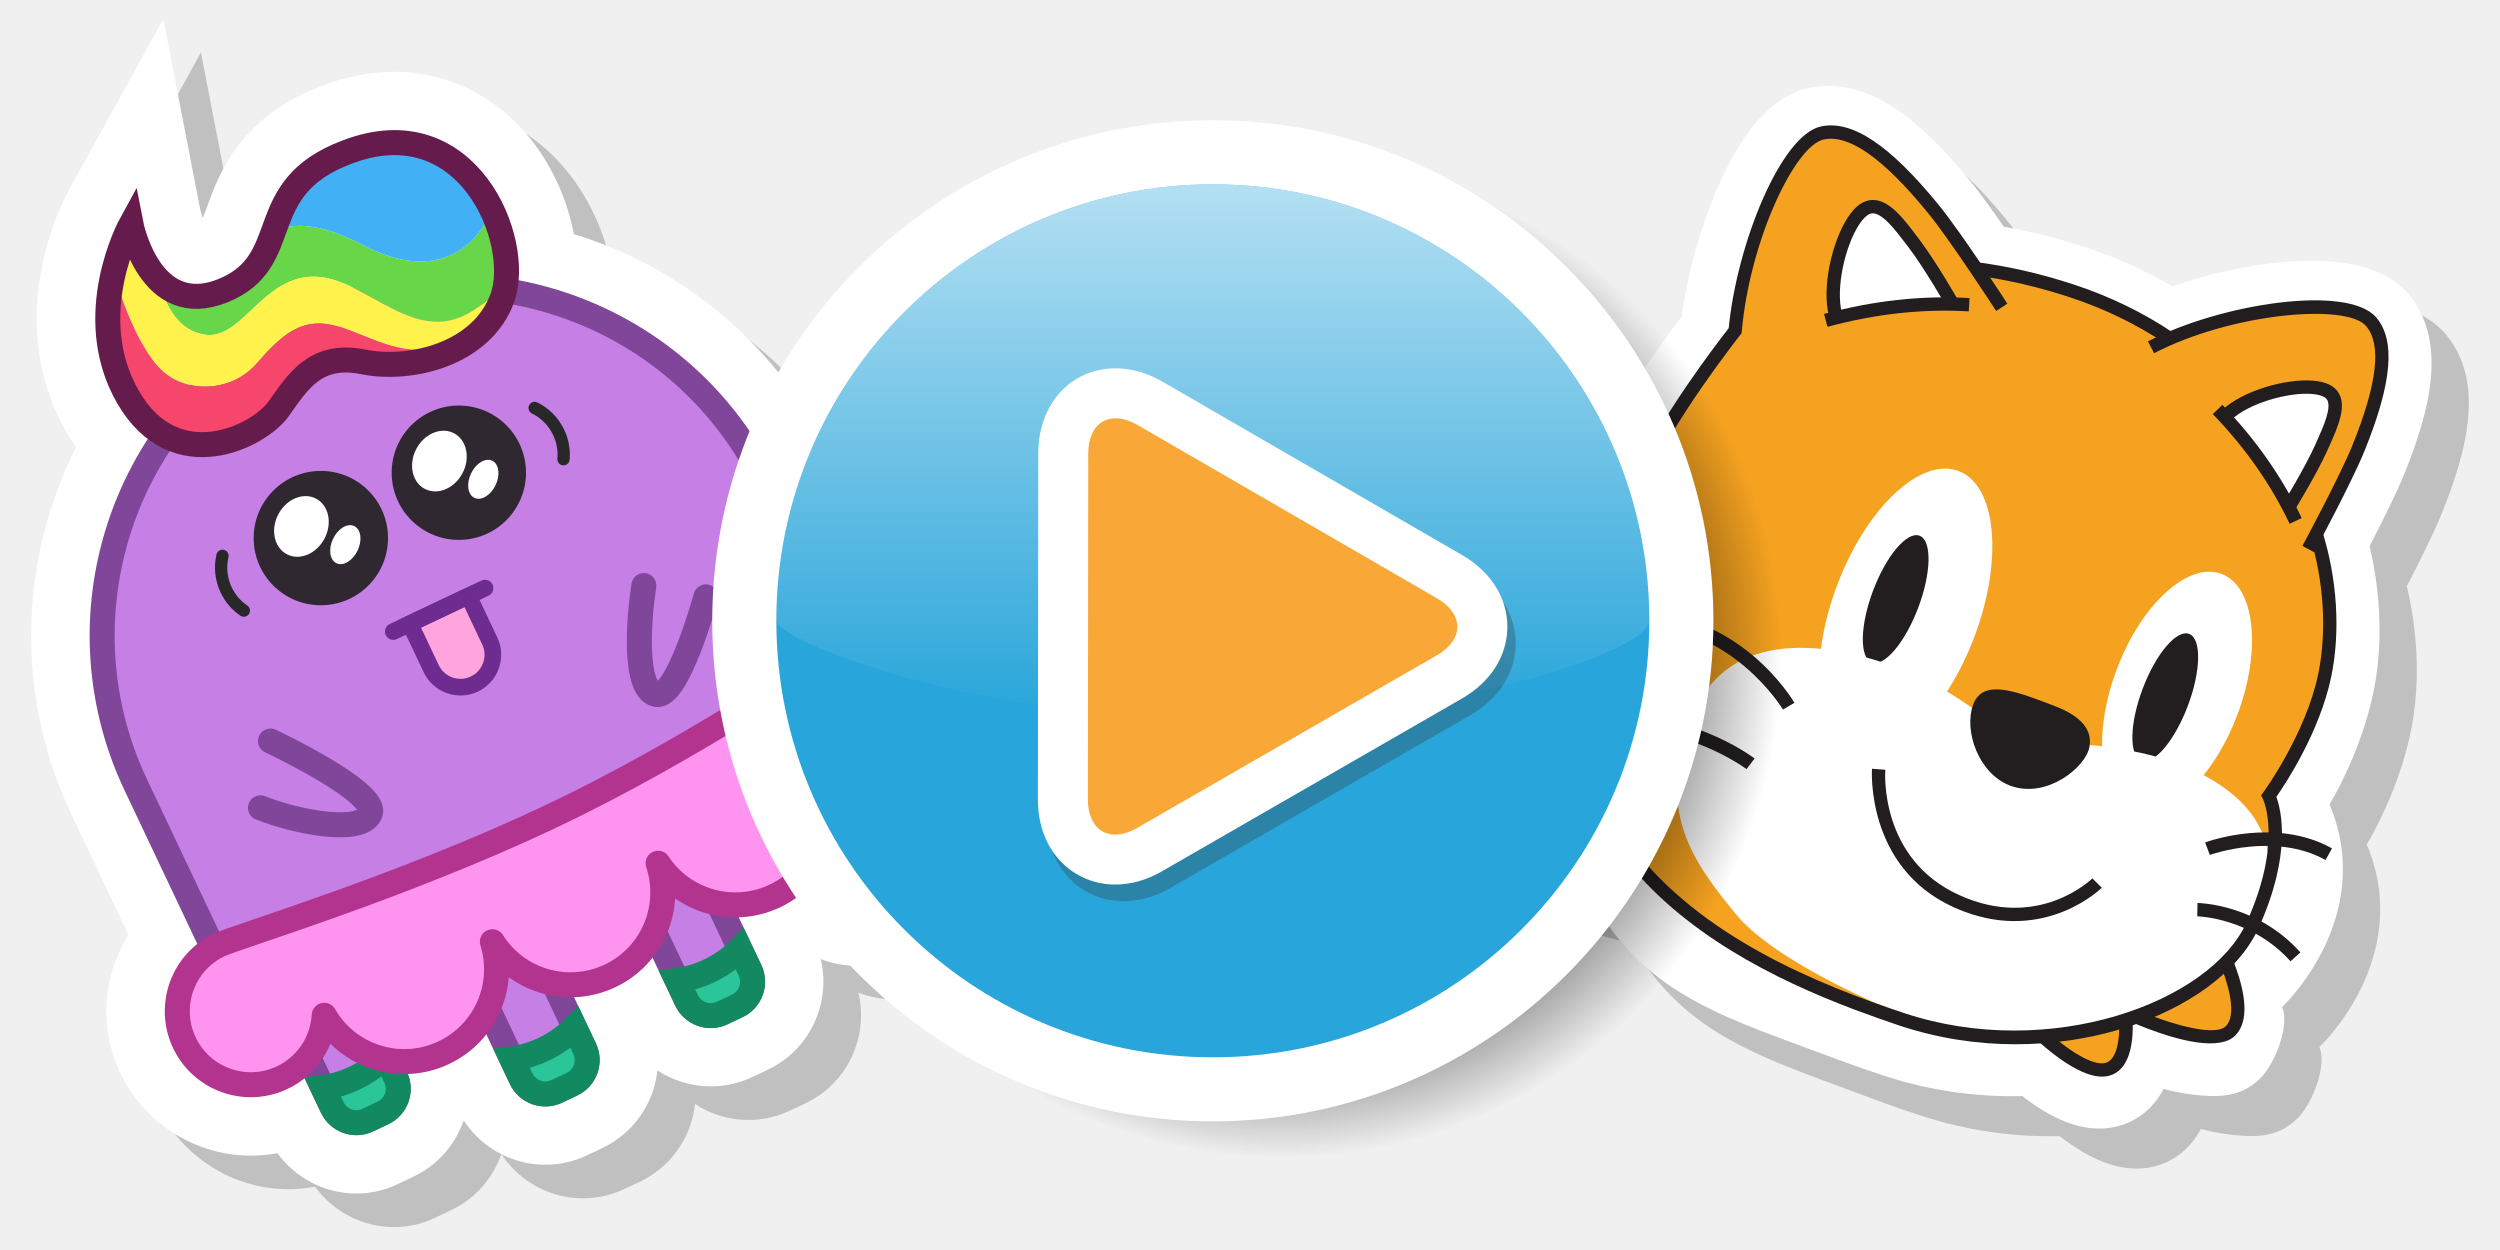
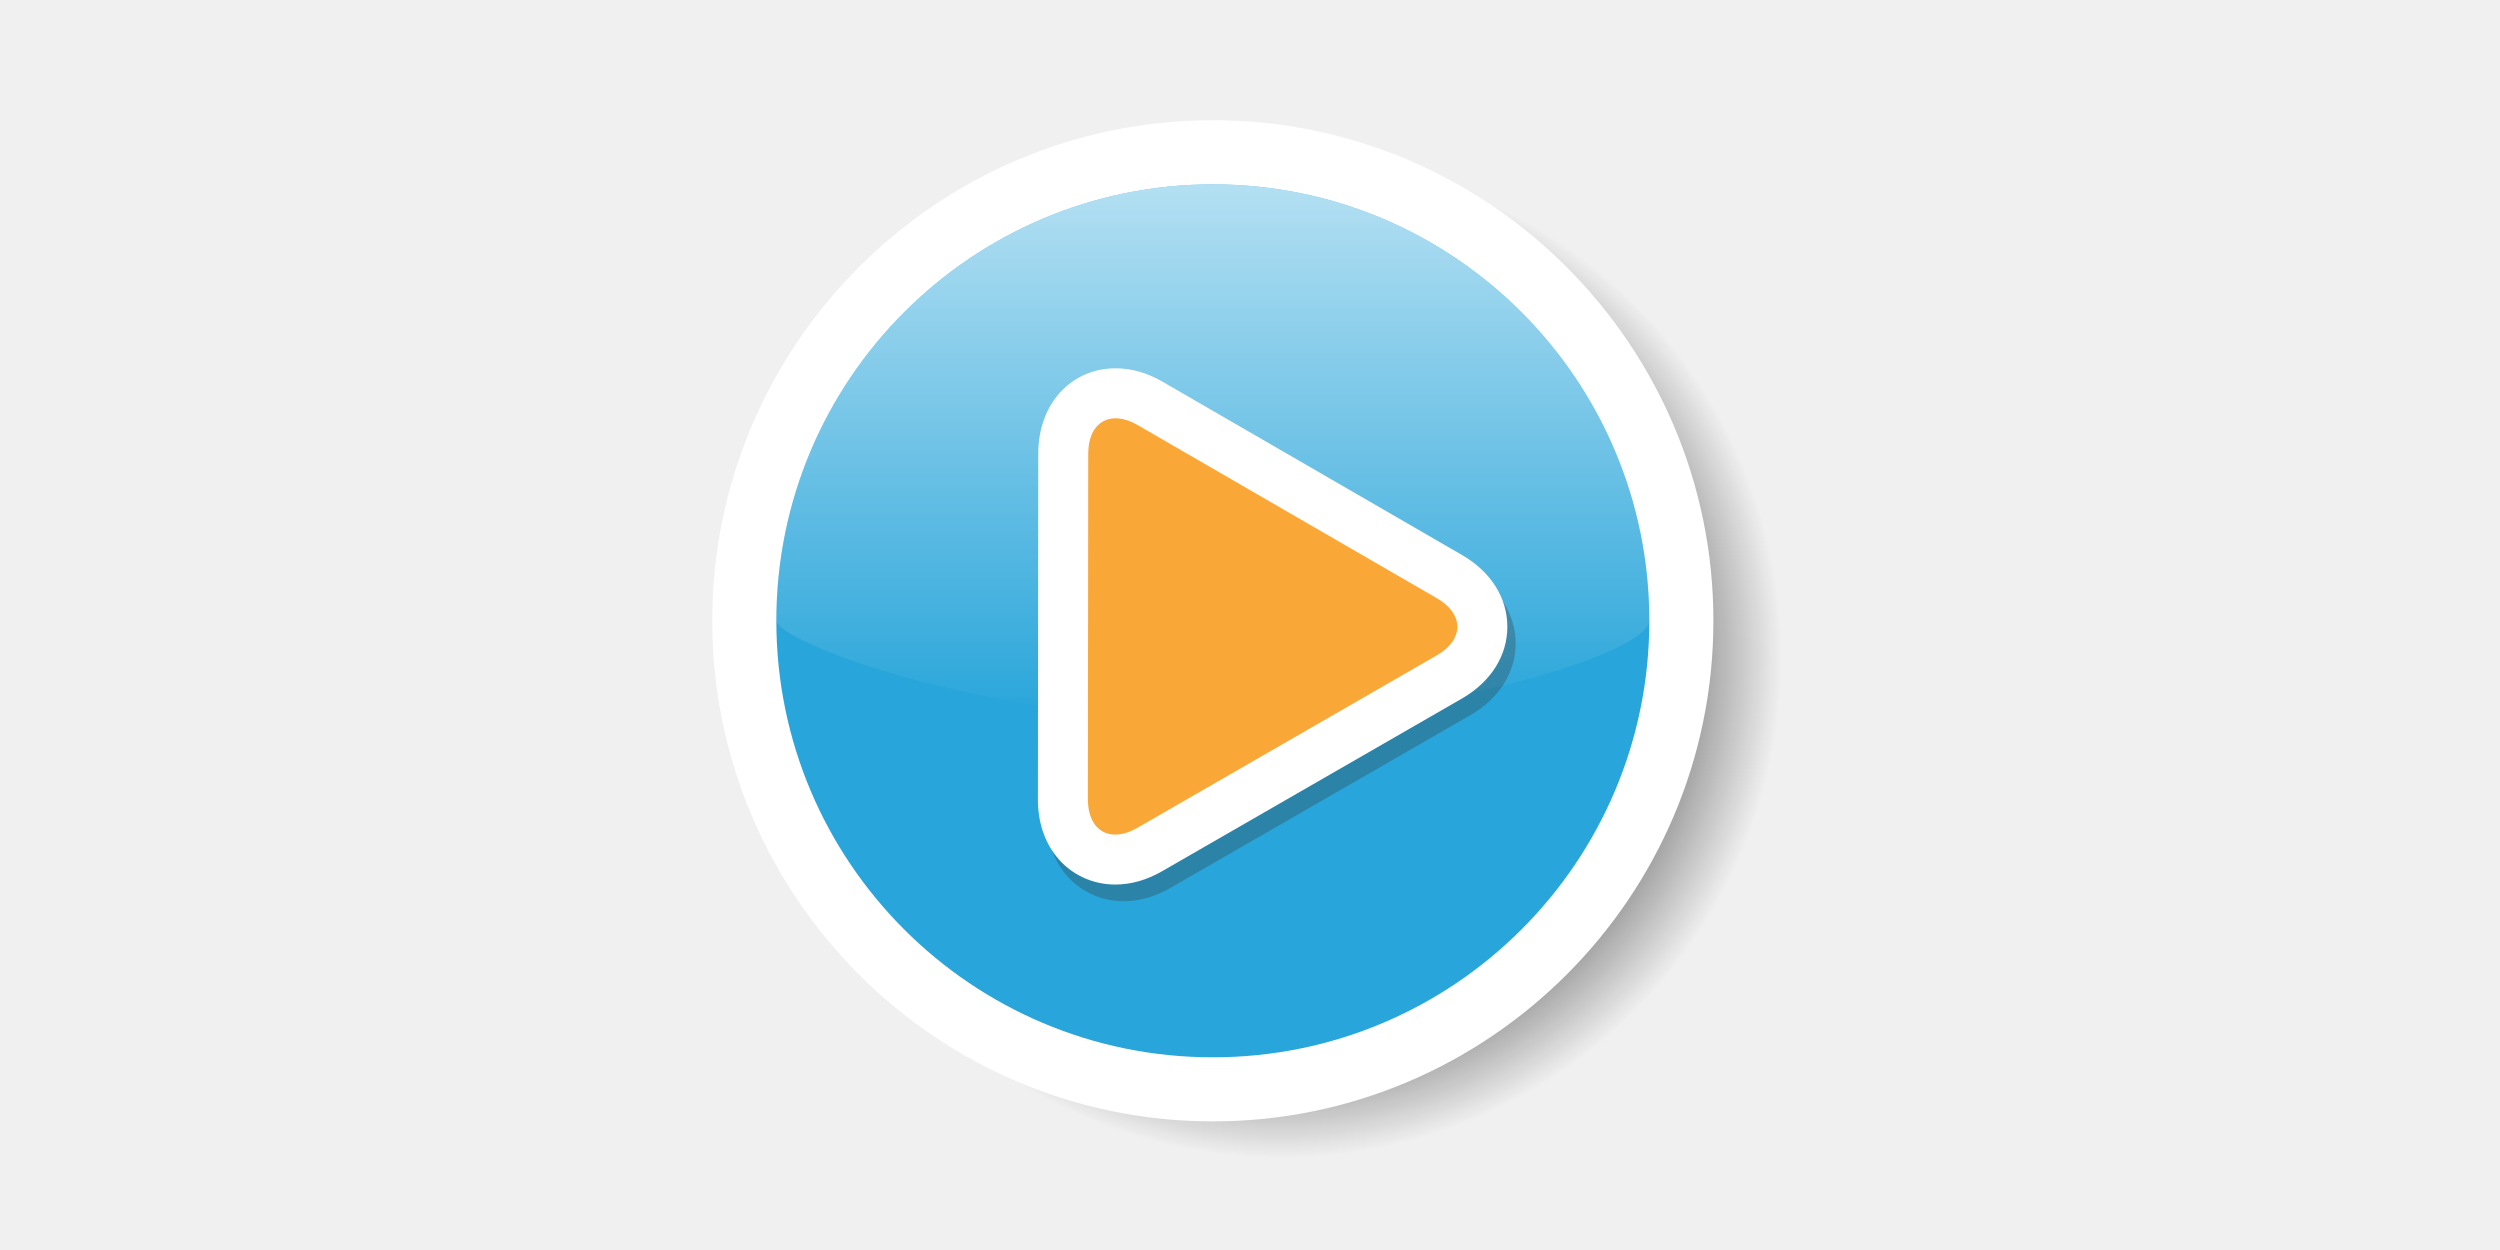
- <svg xmlns="http://www.w3.org/2000/svg" version="1.1" id="Layer_2" x="0px" y="0px" width="300px" height="150px" viewBox="0 0 300 150" enable-background="new 0 0 300 150" xml:space="preserve">
+ <svg xmlns="http://www.w3.org/2000/svg" width="300" height="150" viewBox="0 0 300 150">
+   <radialGradient id="a" cx="-726.029" cy="1606.75" r="62.468" gradientTransform="translate(851.889 -1466.151) scale(.9616)" gradientUnits="userSpaceOnUse">
+     <stop offset=".5" />
+     <stop offset="1" stop-opacity="0" />
+   </radialGradient>
+   <path fill="url(#a)" d="M153.741 138.969c-33.125 0-60.071-26.945-60.071-60.07 0-33.123 26.947-60.07 60.071-60.07 33.121 0 60.067 26.947 60.067 60.07 0 33.124-26.946 60.07-60.067 60.07z" />
+   <path fill="#FFF" d="M145.539 134.568c-33.123 0-60.07-26.947-60.07-60.071 0-33.122 26.947-60.069 60.07-60.069s60.07 26.947 60.07 60.069c0 33.124-26.947 60.071-60.07 60.071zm0-104.755c-24.641 0-44.686 20.045-44.686 44.684 0 24.64 20.045 44.688 44.686 44.688 24.639 0 44.686-20.049 44.686-44.688-.001-24.639-20.046-44.684-44.686-44.684z" />
+   <circle fill="#28A5DA" cx="145.539" cy="74.499" r="52.378" />
+   <linearGradient id="b" gradientUnits="userSpaceOnUse" x1="-782.46" y1="1574.215" x2="-782.46" y2="1510.076" gradientTransform="translate(928 -1487.955)">
+     <stop offset="0" stop-color="#fff" stop-opacity="0" />
+     <stop offset="1" stop-color="#fff" stop-opacity=".65" />
+   </linearGradient>
+   <path fill="url(#b)" d="M197.917 74.497c0 3.544-23.449 11.763-52.377 11.763s-52.379-9.481-52.379-11.763c0-28.927 23.45-52.376 52.379-52.376 28.926 0 52.377 23.449 52.377 52.376z" />
  <g>
-     <g>
-       <path opacity="0.2" enable-background="new    " d="M47.289,147.252c-3.773,0-7.305-1.848-9.482-4.84    c-1.043,0.195-2.106,0.293-3.187,0.293c-6.661,0-12.808-3.889-15.658-9.908c-1.979-4.18-2.214-8.877-0.659-13.229    c0.422-1.186,0.969-2.311,1.627-3.354l-6.793-14.34c-5.763-12.164-6.441-25.848-1.914-38.521c0.688-1.93,1.496-3.818,2.418-5.655    c-0.396-0.567-0.773-1.16-1.132-1.78c-7.827-13.582-0.571-27.533,0.281-29.08L24.111,6.299l4.451,22.949    c0.066,0.295,0.17,0.625,0.289,0.945c0.187-0.445,0.403-1.042,0.58-1.529c1.354-3.717,3.877-10.639,13.748-14.337    c2.889-1.106,5.824-1.679,8.674-1.679c6.803,0,13.07,3.359,17.197,9.218c2.154,3.056,3.646,6.646,4.33,10.255    c13.475,4.143,24.77,13.797,30.834,26.604l6.793,14.337c5.787,0.75,10.924,4.417,13.458,9.765    c1.979,4.183,2.216,8.886,0.656,13.243c-1.031,2.889-2.771,5.395-5.039,7.334c0.392,1.084,0.617,2.211,0.676,3.365    c0.037,0.777,0,1.545-0.11,2.295c-0.115,0.771-0.303,1.516-0.558,2.229c-1.053,2.947-3.19,5.312-6.021,6.648l-1.803,0.854    c-1.586,0.75-3.271,1.129-5.015,1.129c-1.476,0-2.91-0.277-4.243-0.805c0.526,2.205,0.401,4.506-0.363,6.648    c-1.056,2.943-3.189,5.307-6.017,6.646l-1.812,0.854c-1.584,0.75-3.27,1.129-5.012,1.129c-2.31,0-4.526-0.689-6.398-1.914    c-0.18,1.66-0.71,3.27-1.567,4.713c-1.192,2.021-2.944,3.615-5.063,4.619l-1.812,0.854c-1.572,0.748-3.26,1.127-5.008,1.127    c-3.04,0-5.93-1.174-8.139-3.311c-0.614-0.596-1.156-1.236-1.62-1.939c-0.021,0.014-0.043,0.021-0.064,0.021    c-0.003,0.014-0.006,0.021-0.009,0.021c-1.057,2.957-3.193,5.312-6.021,6.65l-1.801,0.854    C50.713,146.873,49.029,147.252,47.289,147.252z" />
-       <g>
-         <path fill="#FFFFFF" d="M42.771,143.223c-3.774,0-7.306-1.846-9.482-4.84c-1.044,0.188-2.107,0.295-3.188,0.295     c-6.66,0-12.808-3.896-15.658-9.908c-1.979-4.182-2.213-8.883-0.658-13.238c0.422-1.18,0.968-2.305,1.627-3.357L8.619,97.84     C2.855,85.674,2.176,71.994,6.704,59.319c0.688-1.929,1.497-3.817,2.418-5.655c-0.396-0.566-0.772-1.16-1.131-1.779     c-7.827-13.584-0.572-27.534,0.28-29.08L19.592,2.268l4.451,22.949c0.067,0.295,0.17,0.625,0.289,0.945     c0.187-0.445,0.403-1.042,0.581-1.529c1.354-3.717,3.876-10.639,13.748-14.336c2.889-1.107,5.824-1.68,8.674-1.68     c6.803,0,13.07,3.36,17.197,9.219c2.154,3.055,3.646,6.645,4.33,10.254c13.474,4.144,24.77,13.797,30.834,26.604l6.793,14.337     c5.785,0.75,10.922,4.417,13.457,9.765c1.979,4.184,2.216,8.885,0.656,13.242c-1.031,2.889-2.771,5.396-5.041,7.334     c0.393,1.086,0.617,2.213,0.678,3.365c0.037,0.781,0,1.547-0.111,2.297c-0.115,0.77-0.303,1.516-0.557,2.229     c-1.055,2.951-3.191,5.312-6.021,6.646l-1.803,0.854c-1.586,0.75-3.271,1.131-5.016,1.131c-1.474,0-2.908-0.281-4.242-0.807     c0.527,2.207,0.402,4.504-0.363,6.646c-1.055,2.947-3.189,5.311-6.018,6.646l-1.811,0.854c-1.583,0.75-3.27,1.129-5.012,1.129     c-2.309,0-4.525-0.688-6.398-1.91c-0.179,1.656-0.709,3.266-1.566,4.715c-1.192,2.021-2.944,3.607-5.064,4.615l-1.812,0.854     c-1.571,0.746-3.26,1.129-5.008,1.129c-3.039,0-5.93-1.178-8.138-3.311c-0.614-0.6-1.157-1.24-1.62-1.939     c-0.021,0.012-0.043,0.021-0.064,0.021c-0.004,0.014-0.006,0.021-0.01,0.021c-1.057,2.957-3.193,5.314-6.021,6.654l-1.802,0.854     C46.197,142.844,44.513,143.223,42.771,143.223z" />
-         <g id="Legs_1_">
-           <g>
-             <g>
-               <path fill="#C57FE5" d="M47.48,129.281c0.758,1.6,0.074,3.518-1.527,4.273l-1.811,0.854c-1.604,0.764-3.518,0.074-4.275-1.521        l-5.146-10.855c-0.759-1.605-0.076-3.521,1.527-4.271l1.811-0.855c1.603-0.762,3.516-0.076,4.273,1.525L47.48,129.281z" />
-               <path fill="none" stroke="#7F4699" stroke-width="3" stroke-linecap="round" stroke-linejoin="round" stroke-miterlimit="10" d="        M47.48,129.281c0.758,1.6,0.074,3.518-1.527,4.273l-1.811,0.854c-1.604,0.764-3.518,0.074-4.275-1.521l-5.146-10.855        c-0.759-1.605-0.076-3.521,1.527-4.271l1.811-0.855c1.603-0.762,3.516-0.076,4.273,1.525L47.48,129.281z" />
-             </g>
-             <g>
-               <path fill="#2AC699" d="M42.572,129.357c-1.266,0.602-2.565,0.975-3.834,1.146l1.129,2.383        c0.759,1.602,2.673,2.285,4.275,1.521l1.811-0.855c1.604-0.758,2.285-2.674,1.527-4.27l-1.209-2.549        C45.263,127.764,44.021,128.672,42.572,129.357z" />
-               <path fill="none" stroke="#138962" stroke-width="3" stroke-miterlimit="10" d="M42.572,129.357        c-1.266,0.602-2.565,0.975-3.834,1.146l1.129,2.383c0.759,1.602,2.673,2.285,4.275,1.521l1.811-0.855        c1.604-0.758,2.285-2.674,1.527-4.27l-1.209-2.549C45.263,127.764,44.021,128.672,42.572,129.357z" />
-             </g>
-           </g>
-           <g>
-             <g>
-               <path fill="#C57FE5" d="M70.15,125.834c0.759,1.605,0.076,3.521-1.526,4.275l-1.812,0.857        c-1.602,0.76-3.517,0.074-4.273-1.525l-5.146-10.865c-0.761-1.604-0.076-3.514,1.526-4.275l1.812-0.854        c1.602-0.758,3.517-0.074,4.273,1.523L70.15,125.834z" />
-               <path fill="none" stroke="#7F4699" stroke-width="3" stroke-linecap="round" stroke-linejoin="round" stroke-miterlimit="10" d="        M70.15,125.834c0.759,1.605,0.076,3.521-1.526,4.275l-1.812,0.857c-1.602,0.76-3.517,0.074-4.273-1.525l-5.146-10.865        c-0.761-1.604-0.076-3.514,1.526-4.275l1.812-0.854c1.602-0.758,3.517-0.074,4.273,1.523L70.15,125.834z" />
-             </g>
-             <g>
-               <path fill="#2AC699" d="M65.244,125.91c-1.268,0.6-2.567,0.975-3.834,1.146l1.129,2.385c0.758,1.6,2.673,2.285,4.273,1.523        l1.812-0.855c1.603-0.758,2.285-2.674,1.526-4.277l-1.207-2.549C67.935,124.318,66.689,125.225,65.244,125.91z" />
-               <path fill="none" stroke="#138962" stroke-width="3" stroke-miterlimit="10" d="M65.244,125.91        c-1.268,0.6-2.567,0.975-3.834,1.146l1.129,2.385c0.758,1.6,2.673,2.285,4.273,1.523l1.812-0.855        c1.603-0.758,2.285-2.674,1.526-4.277l-1.207-2.549C67.935,124.318,66.689,125.225,65.244,125.91z" />
-             </g>
-           </g>
-           <g>
-             <g>
-               <path fill="#C57FE5" d="M90,116.43c0.761,1.602,0.076,3.516-1.525,4.271l-1.812,0.857c-1.603,0.76-3.517,0.072-4.276-1.527        l-5.145-10.859c-0.76-1.604-0.076-3.52,1.525-4.271l1.812-0.854c1.603-0.762,3.517-0.074,4.274,1.523L90,116.43z" />
-               <path fill="none" stroke="#7F4699" stroke-width="3" stroke-linecap="round" stroke-linejoin="round" stroke-miterlimit="10" d="        M90,116.43c0.761,1.602,0.076,3.516-1.525,4.271l-1.812,0.857c-1.603,0.76-3.517,0.072-4.276-1.527l-5.145-10.859        c-0.76-1.604-0.076-3.52,1.525-4.271l1.812-0.854c1.603-0.762,3.517-0.074,4.274,1.523L90,116.43z" />
-             </g>
-             <g>
-               <path fill="#2AC699" d="M85.095,116.508c-1.27,0.6-2.568,0.975-3.837,1.146l1.128,2.383c0.76,1.602,2.676,2.285,4.276,1.527        l1.812-0.859c1.603-0.758,2.287-2.674,1.525-4.275l-1.207-2.549C87.783,114.914,86.542,115.82,85.095,116.508z" />
-               <path fill="none" stroke="#138962" stroke-width="3" stroke-miterlimit="10" d="M85.095,116.508        c-1.27,0.6-2.568,0.975-3.837,1.146l1.128,2.383c0.76,1.602,2.676,2.285,4.276,1.527l1.812-0.859        c1.603-0.758,2.287-2.674,1.525-4.275l-1.207-2.549C87.783,114.914,86.542,115.82,85.095,116.508z" />
-             </g>
-           </g>
-           <g>
-             <g>
-               <path fill="#C57FE5" d="M107.445,101.951c0.759,1.602,0.076,3.516-1.526,4.275l-1.812,0.857        c-1.604,0.758-3.518,0.066-4.274-1.525l-5.146-10.865c-0.76-1.602-0.076-3.516,1.524-4.273l1.812-0.854        c1.604-0.763,3.52-0.074,4.276,1.522L107.445,101.951z" />
-               <path fill="none" stroke="#7F4699" stroke-width="3" stroke-linecap="round" stroke-linejoin="round" stroke-miterlimit="10" d="        M107.445,101.951c0.759,1.602,0.076,3.516-1.526,4.275l-1.812,0.857c-1.604,0.758-3.518,0.066-4.274-1.525l-5.146-10.865        c-0.76-1.602-0.076-3.516,1.524-4.273l1.812-0.854c1.604-0.763,3.52-0.074,4.276,1.522L107.445,101.951z" />
-             </g>
-             <g>
-               <path fill="#2AC699" d="M102.538,102.027c-1.267,0.6-2.565,0.975-3.834,1.146l1.129,2.385        c0.758,1.602,2.672,2.283,4.274,1.525l1.812-0.857c1.604-0.76,2.285-2.674,1.526-4.275l-1.209-2.549        C105.228,100.434,103.986,101.34,102.538,102.027z" />
-               <path fill="none" stroke="#138962" stroke-width="3" stroke-miterlimit="10" d="M102.538,102.027        c-1.267,0.6-2.565,0.975-3.834,1.146l1.129,2.385c0.758,1.602,2.672,2.283,4.274,1.525l1.812-0.857        c1.604-0.76,2.285-2.674,1.526-4.275l-1.209-2.549C105.228,100.434,103.986,101.34,102.538,102.027z" />
-             </g>
-           </g>
-         </g>
-         <g id="Body_2_">
-           <path fill="#C57FE5" d="M36.226,38.404C15.318,48.309,6.396,73.287,16.3,94.197l9.426,19.893c0,0,8.797,2.615,40.688-12.48      c31.893-15.109,35.029-23.377,35.029-23.377l-9.426-19.896C82.113,37.422,57.135,28.5,36.226,38.404z" />
-           <path fill="none" stroke="#7F4699" stroke-width="3" stroke-linecap="round" stroke-linejoin="round" stroke-miterlimit="10" d="      M36.226,38.404C15.318,48.309,6.396,73.287,16.3,94.197l9.426,19.893c0,0,8.797,2.615,40.688-12.48      c31.893-15.109,35.029-23.377,35.029-23.377l-9.426-19.896C82.113,37.422,57.135,28.5,36.226,38.404z" />
-         </g>
-         <g id="Eyes_2_">
-           <g>
-             <circle fill="#2F2831" cx="38.5" cy="64.57" r="8.061" />
-             <path fill="#FFFFFF" d="M37.927,59.836c1.53,0.807,1.982,2.955,1.014,4.795c-0.971,1.842-2.998,2.682-4.524,1.875       c-1.532-0.807-1.985-2.951-1.017-4.793C34.371,59.871,36.398,59.032,37.927,59.836z" />
-             <path fill="#FFFFFF" d="M42.509,63.129c0.811,0.391,0.992,1.701,0.402,2.936c-0.588,1.23-1.727,1.914-2.537,1.523       c-0.812-0.389-0.994-1.701-0.404-2.934C40.558,63.422,41.693,62.74,42.509,63.129z" />
-           </g>
-           <g>
-             <circle fill="#2F2831" cx="55.06" cy="56.726" r="8.06" />
-             <path fill="#FFFFFF" d="M54.486,51.994c1.529,0.807,1.982,2.952,1.012,4.793c-0.969,1.842-2.995,2.682-4.525,1.875       c-1.529-0.805-1.981-2.953-1.015-4.794C50.929,52.027,52.957,51.188,54.486,51.994z" />
-             <path fill="#FFFFFF" d="M59.066,55.285c0.812,0.389,0.994,1.702,0.404,2.936c-0.589,1.23-1.727,1.912-2.539,1.523       c-0.813-0.386-0.992-1.701-0.404-2.933C57.119,55.579,58.254,54.896,59.066,55.285z" />
-           </g>
-           <path fill="none" stroke="#282828" stroke-width="1.471" stroke-linecap="round" stroke-linejoin="round" stroke-miterlimit="10" d="      M29.261,73.275c-0.887-0.604-1.631-1.446-2.123-2.488c-0.629-1.326-0.748-2.762-0.443-4.088" />
-           <path fill="none" stroke="#282828" stroke-width="1.471" stroke-linecap="round" stroke-linejoin="round" stroke-miterlimit="10" d="      M67.62,55.105c0.094-1.071-0.087-2.18-0.581-3.221c-0.628-1.324-1.661-2.328-2.885-2.932" />
-         </g>
-         <g id="Mouth_2_">
-           <path fill="#FFA4DC" stroke="#6E2C91" stroke-width="2" stroke-miterlimit="10" d="M49.189,74.842l2.557,5.396      c0.918,1.938,3.234,2.766,5.174,1.848c1.938-0.918,2.768-3.232,1.85-5.175l-2.559-5.396L49.189,74.842z" />
-           <line fill="none" stroke="#6E2C91" stroke-width="2" stroke-linecap="round" stroke-miterlimit="10" x1="47.197" y1="75.784" x2="58.203" y2="70.571" />
-         </g>
-         <g id="Arms_2_">
-           <g>
-             <path fill="#C57FE5" d="M31.255,96.941c4.113,1.643,12.066,3.264,13.161,0.693c1.091-2.57-11.956-8.711-11.956-8.711" />
-             <path fill="none" stroke="#7F4699" stroke-width="3" stroke-linecap="round" stroke-linejoin="round" stroke-miterlimit="10" d="       M31.255,96.941c4.113,1.643,12.066,3.264,13.161,0.693c1.091-2.57-11.956-8.711-11.956-8.711" />
-           </g>
-           <g>
-             <path fill="#C57FE5" d="M77.263,70.27c-0.664,4.292-1.195,12.373,1.434,13.052c2.632,0.677,6.008-11.7,6.008-11.7" />
-             <path fill="none" stroke="#7F4699" stroke-width="3" stroke-linecap="round" stroke-linejoin="round" stroke-miterlimit="10" d="       M77.263,70.27c-0.664,4.292-1.195,12.373,1.434,13.052c2.632,0.677,6.008-11.7,6.008-11.7" />
-           </g>
-         </g>
-         <g id="Hair_x5F_Color_1_">
-           <path fill="#68D649" d="M24.463,40.146c4.146,0.754,6.513-5.722,11.763-6.808c6.988-1.418,12.896,8.797,20.488,3.965      c1.538-0.98,2.828-1.975,3.926-2.939c0.438-2.593-0.109-6.006-1.59-9.116c-0.229,0.421-0.445,0.829-0.64,1.205      c-1.076,2.073-5.296,7.944-14.813,2.981c-5.236-2.731-8.371-2.713-10.759-1.727c-1.044,2.86-2.09,5.553-6.093,7.174      c-3.534,1.432-6.006,0.422-7.704-1.295C19.961,37.121,21.533,39.612,24.463,40.146z" />
-           <path fill="#42B0F4" d="M43.599,29.434c9.517,4.963,13.735-0.908,14.812-2.981c0.193-0.375,0.411-0.784,0.64-1.205      c-2.721-5.706-8.599-10.372-17.405-6.995c-6.311,2.362-7.558,6.028-8.806,9.455C35.226,26.721,38.361,26.702,43.599,29.434z" />
-           <path fill="#FFF24D" d="M60.64,34.363c-1.098,0.965-2.388,1.958-3.926,2.939c-7.594,4.832-13.5-5.383-20.488-3.965      c-5.25,1.086-7.617,7.562-11.763,6.808c-2.931-0.533-4.502-3.024-5.421-6.56c-2.525-2.554-3.328-6.681-3.328-6.681      s-1.26,2.292-2.084,5.713c1.428,5.113,3.625,9.785,5.783,11.812c2.969,2.795,8.264,2.674,11.333-0.756      c3.583-4.086,5.985-5.965,10.875-4.164c4.889,1.802,8.892,4.517,16.01,0.074c0.164-0.104,0.315-0.199,0.478-0.3      c0.931-1.003,1.691-2.182,2.188-3.569C60.445,35.299,60.56,34.846,60.64,34.363z" />
-           <path fill="#F7466C" d="M41.622,39.51c-4.89-1.801-7.292,0.078-10.875,4.164c-3.069,3.431-8.364,3.551-11.333,0.756      c-2.158-2.026-4.355-6.698-5.783-11.812c-0.977,4.052-1.343,9.692,1.725,15.015c5.658,9.815,15.746,4.733,18.099,1.403      c2.353-3.332,4.462-6.75,10.141-5.608c4.519,0.908,10.882-0.223,14.517-4.144c-0.162,0.101-0.313,0.196-0.479,0.3      C50.513,44.026,46.51,41.312,41.622,39.51z" />
-         </g>
-         <path id="Hair_x5F_Outline_1_" fill="none" stroke="#661B4D" stroke-width="3" stroke-linecap="round" stroke-miterlimit="10" d="     M60.295,35.717c2.425-6.791-4.153-23.021-18.651-17.465c-11.578,4.338-6.104,13.069-14.896,16.631     c-8.793,3.561-11.032-7.977-11.032-7.977S9.7,37.82,15.357,47.635c5.656,9.814,15.746,4.732,18.098,1.402     c2.354-3.332,4.462-6.75,10.141-5.609C49.275,44.569,57.87,42.508,60.295,35.717z" />
-         <path id="Skirt_1_" fill="#FF94F0" stroke="#B2348E" stroke-width="3" stroke-linecap="round" stroke-linejoin="round" stroke-miterlimit="10" d="     M100.517,78.235c-2.127,1.008-17.389,11.674-34.434,19.747c-17.945,8.502-37.706,14.428-39.764,15.402     c-4.402,2.084-6.279,7.344-4.194,11.744c2.087,4.396,7.345,6.273,11.747,4.188c3.025-1.438,4.857-4.365,5.033-7.482     c2.852,4.967,9.085,6.98,14.35,4.486c5.061-2.396,7.454-8.127,5.829-13.314c2.95,4.682,8.991,6.523,14.119,4.104     c5.124-2.43,7.519-8.273,5.767-13.521c2.989,4.549,8.939,6.324,14,3.936c5.535-2.623,7.896-9.236,5.273-14.771     c-0.043-0.096-0.098-0.182-0.146-0.271c2.563,2.525,6.524,3.334,9.971,1.697c4.402-2.084,6.283-7.34,4.197-11.748     C110.179,78.027,104.921,76.149,100.517,78.235z" />
-       </g>
-     </g>
-     <g>
-       <path opacity="0.2" enable-background="new    " d="M224.726,131.854c-13.045-4.918-22.375-7.363-28.957-18.643    c-1.688-0.391-3.805-0.938-5.627-1.617c-2.082-0.785-4.641-2.008-5.934-4.504c-1.572-3.041-0.383-6.285,0.438-8.018    c-2.791-1.137-5.104-2.291-6.896-3.443c-1.688-1.084-2.963-2.191-3.899-3.383c-1.627-2.068-2.246-4.488-1.742-6.812    c1.022-4.733,6.07-7.473,9.779-9.117c2.133-0.948,4.354-1.737,6.188-2.332c2.188-6.641,5.664-11.848,7.562-14.209    c2.504-5.938,7.959-13.453,10.649-16.99c0.674-5.098,2.254-10.791,4.338-15.544c3.063-7.001,6.729-10.999,10.875-11.883    c2.209-0.474,4.508-0.269,6.826,0.606c3.896,1.468,7.916,4.854,12.662,10.662c0.979,1.2,2.305,3.006,3.944,5.381    c3.297,0.578,6.646,1.429,9.979,2.539c0.701,0.232,1.406,0.482,2.104,0.744c2.846,1.072,5.58,2.373,8.154,3.875    c7.934-2.77,18.029-4.223,24.062-1.947c1.729,0.65,3.138,1.599,4.188,2.812c5.021,5.812,2.414,14.596-0.414,21.598    c-0.904,2.256-2.631,5.711-4.188,8.72c1.414,5.854,1.594,12.138,0.455,17.562c-1.104,5.25-3.373,10.248-5.256,13.42    c0.066,0.025-0.031-0.076,0,0c5.729,13.646-5.688,24.312-5.688,24.312c0.961,2.268-0.91,6.881-2.601,8.535    c-2.207,2.168-4.627,2.467-8.705,1.896c-0.905-0.127-1.887-0.324-2.922-0.598c-1.244,2.371-3.25,3.961-5.772,4.541    c-1.812,0.416-3.771,0.229-5.826-0.541c-1.942-0.729-3.815-1.951-5.354-3.146c-5.73,0.135-11.354-0.705-16.738-2.494    C228.353,133.176,226.5,132.523,224.726,131.854z" />
-       <g>
-         <path fill="#FFFFFF" d="M220.25,127.043c-13.045-4.92-22.375-7.363-28.957-18.643c-1.694-0.383-3.806-0.932-5.627-1.617     c-2.082-0.785-4.644-2.008-5.935-4.504c-1.571-3.041-0.385-6.285,0.438-8.012c-2.791-1.137-5.104-2.291-6.896-3.446     c-1.688-1.084-2.963-2.19-3.896-3.382c-1.627-2.069-2.247-4.488-1.742-6.812c1.023-4.731,6.07-7.471,9.779-9.117     c2.133-0.947,4.354-1.736,6.188-2.332c2.188-6.639,5.664-11.848,7.562-14.209c2.502-5.938,7.957-13.452,10.646-16.989     c0.674-5.099,2.254-10.791,4.338-15.544c3.064-7.001,6.729-10.999,10.875-11.883c2.209-0.474,4.516-0.27,6.826,0.605     c3.896,1.469,7.916,4.855,12.66,10.662c0.979,1.201,2.307,3.006,3.947,5.382c3.297,0.578,6.645,1.429,9.979,2.538     c0.701,0.233,1.406,0.483,2.104,0.744c2.853,1.073,5.582,2.374,8.16,3.875c7.928-2.77,18.022-4.223,24.062-1.945     c1.729,0.649,3.135,1.598,4.188,2.813c5.018,5.812,2.411,14.596-0.412,21.598c-0.91,2.255-2.638,5.711-4.188,8.72     c1.408,5.854,1.59,12.138,0.449,17.563c-1.098,5.251-3.367,10.249-5.256,13.419c0.074,0.027-0.027-0.074,0,0     c5.729,13.643-5.688,24.314-5.688,24.314c0.963,2.268-0.904,6.883-2.604,8.537c-2.207,2.168-4.627,2.465-8.697,1.896     c-0.908-0.127-1.895-0.326-2.93-0.598c-1.236,2.369-3.25,3.963-5.771,4.541c-1.812,0.414-3.771,0.229-5.82-0.541     c-1.947-0.732-3.82-1.951-5.354-3.146c-5.738,0.135-11.356-0.705-16.744-2.494C223.878,128.365,222.023,127.711,220.25,127.043z" />
-         <g>
-           <path fill="#F5A220" d="M264.837,111.457l-2.936,4.334l-2.869,2.988l-4.287,3.207l4.016,0.857l5.771,1.871      c0,0,2.43-0.043,3.68-1.896S264.837,111.457,264.837,111.457" />
-         </g>
-         <g>
-           <path fill="#F5A220" d="M255.075,122.314c0,0,0.696,5.977-2.25,6.652c-2.947,0.678-8.216-4.521-8.216-4.521" />
-         </g>
-         <g>
-           <path fill="#221E20" d="M257.812,123.471c-1.521-0.574-2.768-1.135-3.312-1.396l0.683-1.447      c4.104,1.926,10.521,3.98,11.938,2.492c1.894-1.986-0.886-8.58-3.078-12.271l1.375-0.816c0.646,1.084,6.197,10.688,2.856,14.189      C266.382,126.203,261.32,124.797,257.812,123.471z" />
-         </g>
-         <g>
-           <path fill="#221E20" d="M250.308,128.793c-2.854-1.08-5.867-3.975-6.299-4.395l1.121-1.145c1.918,1.893,5.646,4.729,7.477,4.311      c1.836-0.428,1.795-4.416,1.645-5.781l1.59-0.188c0.08,0.688,0.684,6.711-2.859,7.521      C252.159,129.303,251.238,129.145,250.308,128.793z" />
-         </g>
-         <g>
-           <path fill="#F5A220" d="M278.284,63.489c1.422-2.694,3.959-7.604,5.039-10.278c2.772-6.869,3.862-12.371,1.485-15.125      c-2.604-3.016-15.043-1.895-24.147,2.017l-0.121-0.071c-3.354-2.242-7.166-4.145-11.461-5.574      c-4.396-1.462-8.306-2.268-11.572-2.691l-0.073-0.014c-1.718-2.539-3.781-5.51-5.164-7.203      c-4.974-6.08-9.531-9.897-13.304-9.095c-4.146,0.886-9.478,13.116-10.45,23.604l-0.015,0.123c0,0-8.66,10.969-11.192,17.691      c0,0-11.854,15.287-6.875,32.85c5.5,19.391,20.332,27.039,38.004,32.916c17.67,5.883,37.521-1.867,42.172-12.127      c4.654-10.254,1.949-15.498,1.949-15.498s5.151-7.019,6.702-14.445c1-4.785,0.855-11.045-1.028-17.045L278.284,63.489z" />
-         </g>
-         <g>
-           <g>
-             <path fill="#FFFFFF" d="M268.482,85.772c-2.953,7.831-8.588,12.96-12.584,11.452c-3.994-1.506-4.84-9.077-1.885-16.909       c2.942-7.83,8.586-12.957,12.571-11.45C270.589,70.372,271.435,77.943,268.482,85.772" />
-           </g>
-         </g>
-         <g>
-           <g>
-             <path fill="#FFFFFF" d="M236.923,76.426c-3.5,9.277-10.021,15.41-14.57,13.692c-4.545-1.715-5.396-10.626-1.896-19.903       c3.5-9.278,10.021-15.41,14.567-13.694C239.575,58.237,240.423,67.148,236.923,76.426" />
-           </g>
-         </g>
-         <g>
-           <path fill="#FFFFFF" d="M220.642,37.611c4.484-1.111,9.154-1.705,13.812-1.634l0.15-0.003c0,0-2.66-4.653-4.619-7.237      c-1.688-2.226-3.471-4.735-5.271-4.424c-2.771,0.483-5.395,8.868-4.127,13.134L220.642,37.611z" />
-         </g>
-         <g>
-           <path fill="#FFFFFF" d="M274.902,60.281c-2.062-3.906-4.678-7.521-7.646-10.743l0.09-0.108      c2.939-2.988,11.092-4.635,12.746-2.564c1.074,1.344-0.189,3.959-1.268,6.362c-1.111,2.491-3.334,6.188-3.805,6.96      L274.902,60.281z" />
-         </g>
-         <g>
-           <path fill="#221E20" d="M257.12,82.651c-1.584,4.2-1.654,8.063-0.156,8.628c1.496,0.564,3.994-2.384,5.578-6.584      c1.584-4.199,1.653-8.062,0.158-8.626C261.202,75.504,258.704,78.452,257.12,82.651" />
-         </g>
-         <g>
-           <path fill="#221E20" d="M224.771,70.868c-1.584,4.201-1.648,8.064-0.158,8.629c1.496,0.565,3.994-2.384,5.578-6.585      c1.584-4.197,1.65-8.061,0.158-8.625C228.853,63.723,226.355,66.67,224.771,70.868" />
-         </g>
-         <g>
-           <path fill="#FFFFFF" d="M227.56,121.43c0,0-14.371-5.721-19.299-11.785c-4.926-6.064-9.801-12.264-5.172-23.74      c4.631-11.477,18.244-8.557,26.537-5.018c6.084,2.594,12.357,8.268,12.357,8.268s11.373-0.67,19.742,2.637      c8.371,3.307,12.896,9.223,9.396,18.119c-3.506,8.896-16.824,12.74-22.371,13.502S237.837,124.857,227.56,121.43" />
-         </g>
-         <g>
-           <path fill="#F5A220" d="M190.579,73.351l-5.539,1.747c0,0-10.531,2.885-10.729,6.428c-0.188,3.544,6.299,5.361,6.299,5.361      l8.875,3.39l0.848,0.265c0,0-5.434,6.629-4.479,8.408s7.396,2.791,7.396,2.791l4.146,0.918l-0.242-9.361L190.579,73.351z" />
-         </g>
-         <g>
-           <path fill="#221E20" d="M246.482,84.689c-4.344-1.639-8.479-3.364-9.688-0.18c-1.194,3.184,0.654,8.348,4.418,9.766      c4.347,1.639,9.097-2.191,9.529-4.671C251.185,87.125,248.943,85.617,246.482,84.689" />
-         </g>
-         <g>
-           <path fill="#221E20" d="M237.118,33.067l0.205-1.587c3.831,0.497,7.774,1.415,11.723,2.727      c4.199,1.396,8.117,3.303,11.654,5.668l-0.892,1.329c-3.418-2.284-7.207-4.126-11.271-5.479      C244.691,34.444,240.849,33.551,237.118,33.067z" />
-         </g>
-         <g>
-           <path fill="#221E20" d="M219.7,38.647c-1.229-3.222-0.111-8.804,1.7-11.996c0.886-1.556,1.854-2.435,2.896-2.615      c2.188-0.383,4.019,2.041,5.783,4.384l0.26,0.344c1.97,2.595,4.565,7.133,4.677,7.324l-1.39,0.793      c-0.024-0.045-2.658-4.639-4.562-7.152l-0.269-0.346c-1.342-1.775-3.01-3.983-4.229-3.771c-0.512,0.09-1.178,0.773-1.771,1.831      c-1.604,2.812-2.621,7.957-1.604,10.635L219.7,38.647z" />
-         </g>
-         <g>
-           <path fill="#221E20" d="M219.298,39.221l-0.418-1.543c5.914-1.605,11.789-2.25,17.467-1.909l-0.098,1.597      C230.749,37.037,225.044,37.662,219.298,39.221z" />
-         </g>
-         <g>
-           <path fill="#221E20" d="M277.693,66.271l-1.407-0.76c0.047-0.082,4.504-8.362,6.01-12.09c2.994-7.42,3.524-12.099,1.623-14.305      c-2.396-2.77-16.194-1.523-25.428,3.268l-0.736-1.42c8.815-4.576,23.963-6.843,27.373-2.893      c2.365,2.74,1.938,7.809-1.349,15.948C282.238,57.832,277.878,65.93,277.693,66.271z" />
-         </g>
-         <g>
-           <path fill="#221E20" d="M275.333,61.258l-1.365-0.834c0.027-0.043,2.632-4.302,3.845-7.014l0.162-0.363      c0.856-1.906,1.926-4.277,1.211-5.172c-0.302-0.373-1.147-0.606-2.289-0.625c-3.039-0.045-7.742,1.438-9.479,3.487l-1.225-1.036      c2.113-2.486,7.254-4.102,10.729-4.051c1.703,0.025,2.893,0.438,3.521,1.225c1.324,1.656,0.145,4.285-1,6.827l-0.162,0.36      C278.015,56.87,275.441,61.082,275.333,61.258z" />
-         </g>
-         <g>
-           <path fill="#221E20" d="M274.757,62.857c-2.227-4.696-5.326-9.125-9.221-13.165l1.15-1.11c4.016,4.164,7.215,8.737,9.516,13.588      L274.757,62.857z" />
-         </g>
-         <g>
-           <path fill="#221E20" d="M235.687,109.383c-0.416-0.156-0.838-0.332-1.266-0.525c-10.551-4.803-9.795-16.49-9.783-16.609      l1.596,0.121c-0.023,0.436-0.668,10.699,8.854,15.031c9.543,4.348,15.935-1.936,15.994-1.998l1.137,1.127      C252.146,106.598,245.54,113.102,235.687,109.383z" />
-         </g>
-         <g>
-           <path fill="#221E20" d="M222.534,121.15c-9.464-3.568-20.722-9.154-27.845-18.477c-2.399-0.463-8.789-1.854-9.729-3.67      c-0.834-1.611,1.785-5.604,3.853-8.354c-4.99-1.577-16.326-5.628-15.457-9.608c0.858-3.974,11.832-7.315,15.041-8.216      c1.896-7.672,6.28-13.989,7.892-15.743c2.397-6.361,9.979-16.193,11.157-17.709c0.974-10.057,6.242-23.168,11.072-24.199      c3.729-0.797,8.211,2.183,14.088,9.373c2.756,3.373,8.062,11.553,8.276,11.899l-1.344,0.87      c-0.058-0.084-5.478-8.454-8.177-11.757c-5.383-6.581-9.479-9.468-12.521-8.819c-3.428,0.73-8.807,11.965-9.816,22.896      L208.984,40l-0.146,0.182c-0.086,0.107-8.606,10.949-11.069,17.478l-0.054,0.134l-0.092,0.107      c-0.062,0.064-5.688,6.686-7.789,15.754l-0.104,0.467l-0.463,0.125c-5.268,1.426-13.812,4.623-14.354,7.137      c-0.43,1.979,7.691,5.733,15.467,8.08l1.119,0.336l-0.725,0.924c-2.562,3.271-4.609,6.809-4.395,7.562      c0.367,0.705,4.529,2.061,8.9,2.875l0.303,0.059l0.188,0.25c8.271,11.01,22.643,16.744,32.729,20.1      c17.396,5.783,36.703-1.225,41.088-10.879c4.404-9.705,1.988-14.754,1.972-14.805l-0.227-0.438l0.287-0.396      c0.051-0.068,5.062-6.973,6.562-14.138c1.063-5.125,0.698-11.19-1.019-16.642l1.524-0.48c1.793,5.704,2.179,12.064,1.054,17.448      c-1.388,6.626-5.479,12.813-6.578,14.384c0.567,1.547,1.901,6.838-2.131,15.729c-4.75,10.467-24.595,17.871-43.052,11.729      C226.284,122.51,224.445,121.871,222.534,121.15z" />
-         </g>
-         <g>
-           <g>
-             <path fill="#221E20" d="M265.175,102.592l-0.553-1.502c0.342-0.125,8.48-3.057,15.219,0.715l-0.779,1.396       C272.978,99.801,265.251,102.564,265.175,102.592z" />
-           </g>
-           <g>
-             <path fill="#221E20" d="M274.859,115.357c-4.672-5.225-11.123-5.4-11.188-5.4l0.027-1.6c0.29,0.002,7.2,0.172,12.354,5.932       L274.859,115.357z" />
-           </g>
-           <g>
-             <path fill="#221E20" d="M213.952,85.146c-0.062-0.103-6.146-10.197-17.74-10.097l-0.017-1.601       c12.537-0.108,18.873,10.438,19.136,10.886L213.952,85.146z" />
-           </g>
-           <g>
-             <path fill="#221E20" d="M191.88,87.895l-0.266-1.578c10.293-1.742,18.588,4.438,18.936,4.703l-0.967,1.275       C209.503,92.236,201.478,86.271,191.88,87.895z" />
-           </g>
-         </g>
-       </g>
-     </g>
-     <g>
-       <g enable-background="new    ">
-         <radialGradient id="SVGID_1_" cx="-726.029" cy="1606.75" r="62.468" gradientTransform="matrix(0.9616 0 0 0.9616 851.889 -1466.151)" gradientUnits="userSpaceOnUse">
-           <stop offset="0.5" style="stop-color:#000000" />
-           <stop offset="1" style="stop-color:#000000;stop-opacity:0" />
-         </radialGradient>
-         <path fill="url(#SVGID_1_)" d="M153.741,138.969c-33.125,0-60.071-26.945-60.071-60.07c0-33.123,26.947-60.07,60.071-60.07     c33.121,0,60.067,26.947,60.067,60.07C213.808,112.023,186.862,138.969,153.741,138.969z" />
-       </g>
-       <path fill="#FFFFFF" d="M145.539,134.568c-33.123,0-60.07-26.947-60.07-60.071c0-33.122,26.947-60.069,60.07-60.069    s60.07,26.947,60.07,60.069C205.609,107.621,178.662,134.568,145.539,134.568z M145.539,29.813    c-24.641,0-44.686,20.045-44.686,44.684c0,24.64,20.045,44.688,44.686,44.688c24.639,0,44.686-20.049,44.686-44.688    C190.224,49.858,170.179,29.813,145.539,29.813z" />
-       <circle fill="#28A5DA" cx="145.539" cy="74.499" r="52.378" />
-       <linearGradient id="SVGID_2_" gradientUnits="userSpaceOnUse" x1="-782.46" y1="1574.215" x2="-782.46" y2="1510.076" gradientTransform="matrix(1 0 0 1 928 -1487.955)">
-         <stop offset="0" style="stop-color:#FFFFFF;stop-opacity:0" />
-         <stop offset="1" style="stop-color:#FFFFFF;stop-opacity:0.65" />
-       </linearGradient>
-       <path fill="url(#SVGID_2_)" d="M197.917,74.497c0,3.544-23.449,11.763-52.377,11.763s-52.379-9.481-52.379-11.763    c0-28.927,23.45-52.376,52.379-52.376C174.466,22.121,197.917,45.57,197.917,74.497z" />
-       <g>
-         <path opacity="0.3" fill="#333333" enable-background="new    " d="M134.831,108.146c-2.771,0-5.341-1.223-7.052-3.354     c-1.462-1.822-2.235-4.197-2.233-6.867l0.044-41.526c0.01-5.913,3.915-10.203,9.287-10.203c1.895,0,3.791,0.543,5.639,1.614     l35.937,20.797c3.452,1.998,5.433,5.138,5.428,8.613c-0.003,3.477-1.989,6.613-5.448,8.604l-35.983,20.723     C138.607,107.609,136.718,108.146,134.831,108.146z" />
-         <path fill="#FFFFFF" d="M133.831,106.146c-2.771,0-5.341-1.223-7.052-3.354c-1.462-1.822-2.235-4.197-2.233-6.867l0.044-41.526     c0.01-5.913,3.915-10.203,9.287-10.203c1.895,0,3.791,0.543,5.639,1.614l35.937,20.797c3.452,1.998,5.433,5.138,5.428,8.613     c-0.003,3.477-1.989,6.613-5.448,8.604l-35.983,20.723C137.607,105.609,135.718,106.146,133.831,106.146z" />
-         <path fill="#F9A737" d="M130.589,54.406c0.006-3.753,2.668-5.287,5.918-3.404l35.938,20.799c3.248,1.879,3.246,4.951-0.01,6.826     l-35.981,20.727c-3.252,1.875-5.91,0.334-5.908-3.424L130.589,54.406z" />
-       </g>
-     </g>
+     <path opacity=".3" fill="#333" d="M134.831 108.146c-2.771 0-5.341-1.223-7.052-3.354-1.462-1.822-2.235-4.197-2.233-6.867l.044-41.526c.01-5.913 3.915-10.203 9.287-10.203 1.895 0 3.791.543 5.639 1.614l35.937 20.797c3.452 1.998 5.433 5.138 5.428 8.613-.003 3.477-1.989 6.613-5.448 8.604l-35.983 20.723c-1.843 1.062-3.732 1.599-5.619 1.599z" />
+     <path fill="#FFF" d="M133.831 106.146c-2.771 0-5.341-1.223-7.052-3.354-1.462-1.822-2.235-4.197-2.233-6.867l.044-41.526c.01-5.913 3.915-10.203 9.287-10.203 1.895 0 3.791.543 5.639 1.614l35.937 20.797c3.452 1.998 5.433 5.138 5.428 8.613-.003 3.477-1.989 6.613-5.448 8.604l-35.983 20.723c-1.843 1.062-3.732 1.599-5.619 1.599z" />
+     <path fill="#F9A737" d="M130.589 54.406c.006-3.753 2.668-5.287 5.918-3.404l35.938 20.799c3.248 1.879 3.246 4.951-.01 6.826l-35.981 20.727c-3.252 1.875-5.91.334-5.908-3.424l.043-41.524z" />
  </g>
</svg>
